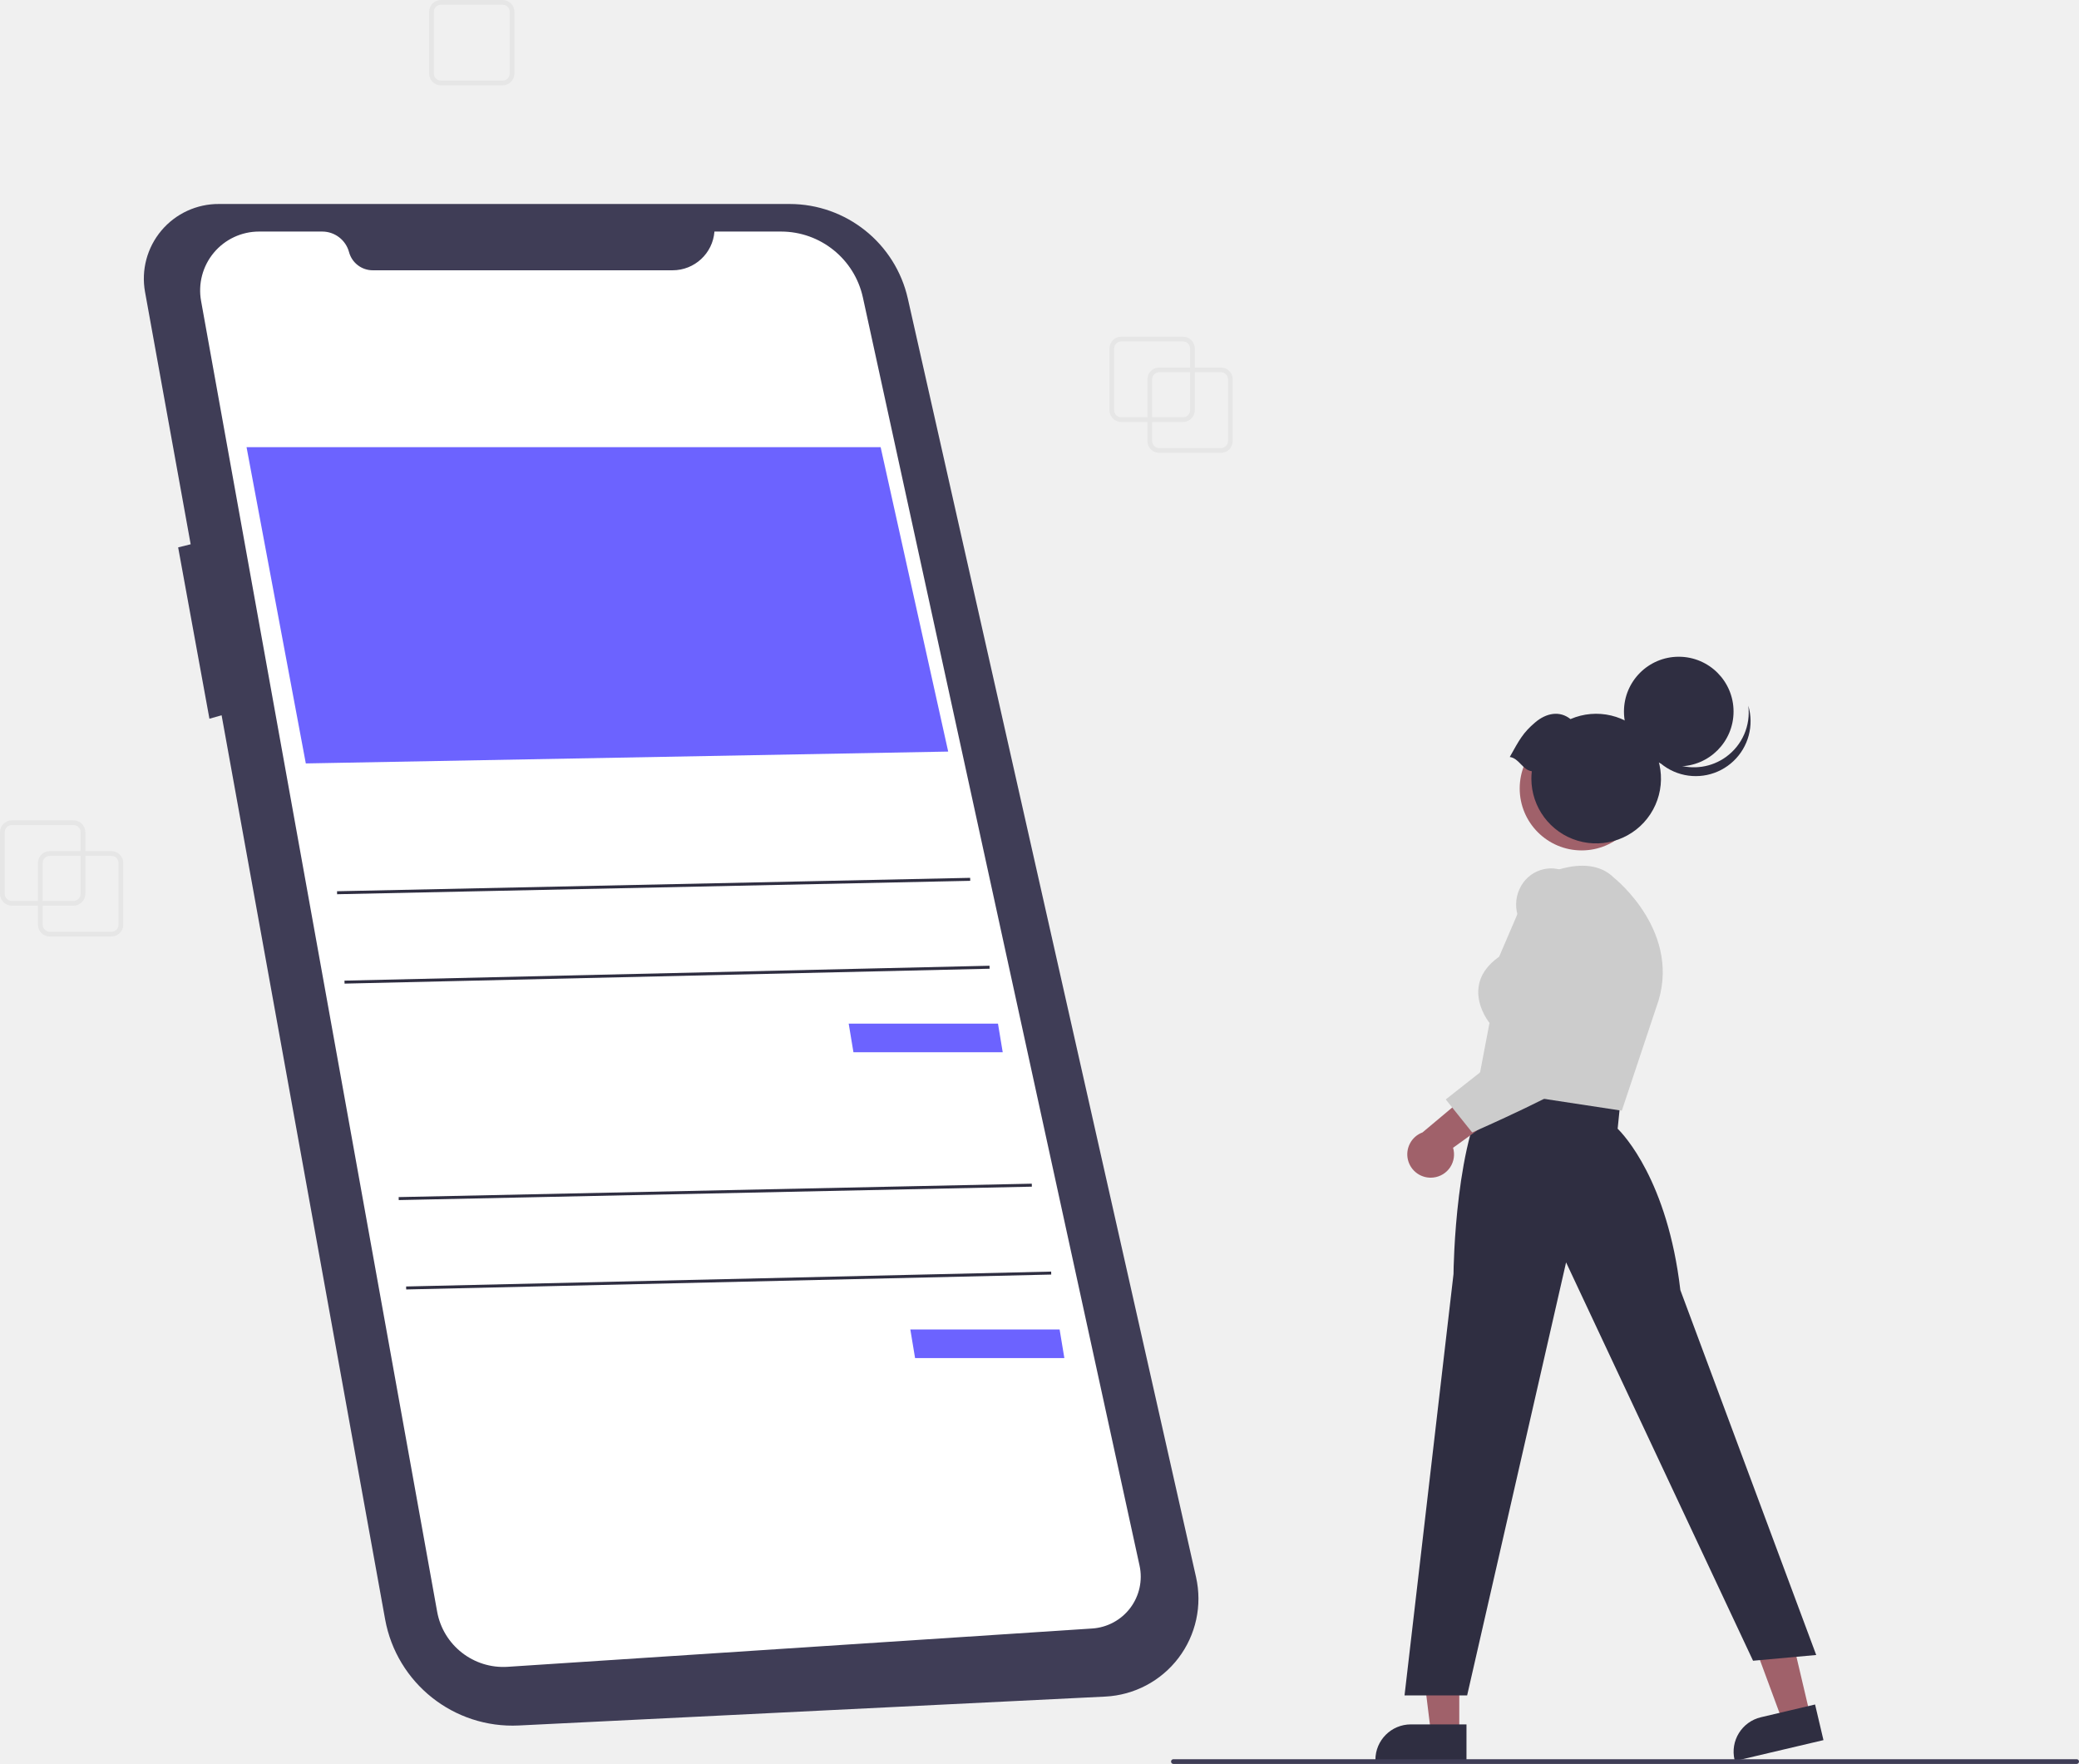
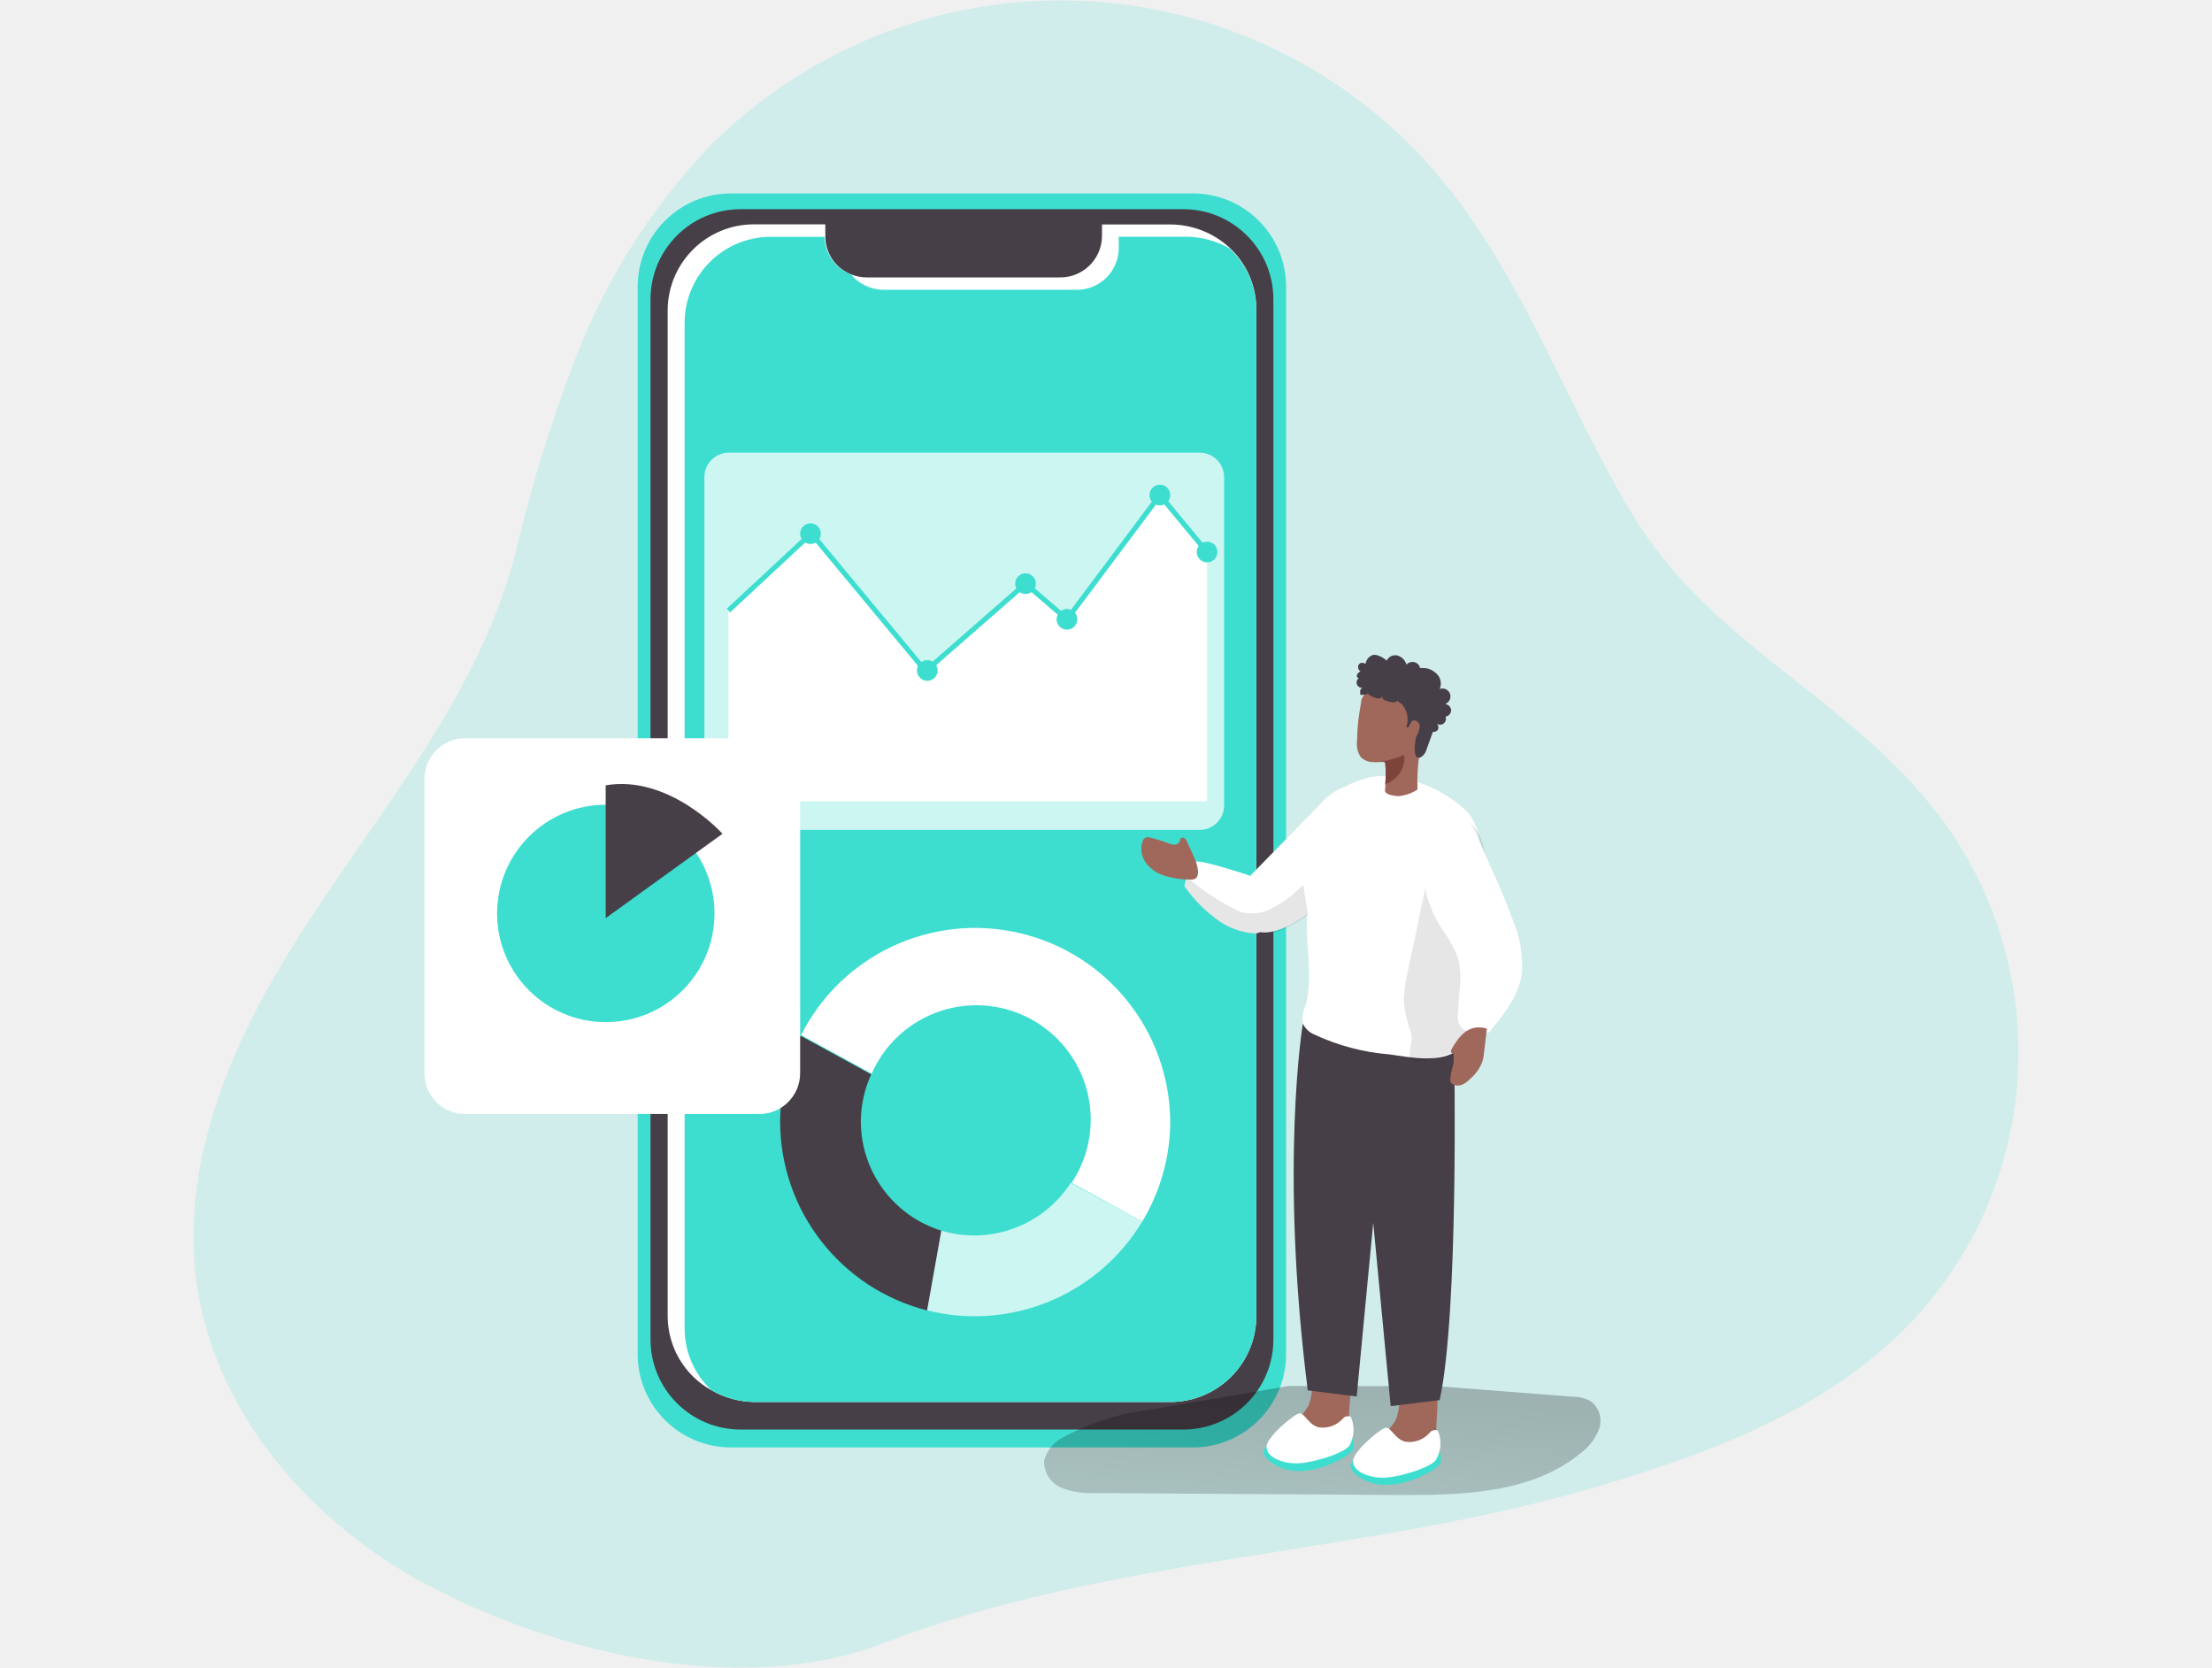
- <svg xmlns="http://www.w3.org/2000/svg" id="b142cff6-7277-4db1-8c84-b82a10fcabd4" data-name="Layer 1" width="876.972" height="744" viewBox="0 0 876.972 744">
-   <path d="M676.514,269h-26a5.006,5.006,0,0,1-5-5V238a5.006,5.006,0,0,1,5-5h26a5.006,5.006,0,0,1,5,5v26A5.006,5.006,0,0,1,676.514,269Zm-26-34a3.003,3.003,0,0,0-3,3v26a3.003,3.003,0,0,0,3,3h26a3.003,3.003,0,0,0,3-3V238a3.003,3.003,0,0,0-3-3Z" transform="translate(-161.5138 -78)" fill="#e6e6e6" />
-   <path d="M373.514,114h-26a5.006,5.006,0,0,1-5-5V83a5.006,5.006,0,0,1,5-5h26a5.006,5.006,0,0,1,5,5v26A5.006,5.006,0,0,1,373.514,114Zm-26-34a3.003,3.003,0,0,0-3,3v26a3.003,3.003,0,0,0,3,3h26a3.003,3.003,0,0,0,3-3V83a3.003,3.003,0,0,0-3-3Z" transform="translate(-161.5138 -78)" fill="#e6e6e6" />
-   <path d="M660.514,256h-26a5.006,5.006,0,0,1-5-5V225a5.006,5.006,0,0,1,5-5h26a5.006,5.006,0,0,1,5,5v26A5.006,5.006,0,0,1,660.514,256Zm-26-34a3.003,3.003,0,0,0-3,3v26a3.003,3.003,0,0,0,3,3h26a3.003,3.003,0,0,0,3-3V225a3.003,3.003,0,0,0-3-3Z" transform="translate(-161.5138 -78)" fill="#e6e6e6" />
-   <path d="M208.514,473h-26a5.006,5.006,0,0,1-5-5V442a5.006,5.006,0,0,1,5-5h26a5.006,5.006,0,0,1,5,5v26A5.006,5.006,0,0,1,208.514,473Zm-26-34a3.003,3.003,0,0,0-3,3v26a3.003,3.003,0,0,0,3,3h26a3.003,3.003,0,0,0,3-3V442a3.003,3.003,0,0,0-3-3Z" transform="translate(-161.5138 -78)" fill="#e6e6e6" />
-   <path d="M192.514,460h-26a5.006,5.006,0,0,1-5-5V429a5.006,5.006,0,0,1,5-5h26a5.006,5.006,0,0,1,5,5v26A5.006,5.006,0,0,1,192.514,460Zm-26-34a3.003,3.003,0,0,0-3,3v26a3.003,3.003,0,0,0,3,3h26a3.003,3.003,0,0,0,3-3V429a3.003,3.003,0,0,0-3-3Z" transform="translate(-161.5138 -78)" fill="#e6e6e6" />
-   <path d="M253.943,164.039H494.559a51.15,51.15,0,0,1,49.898,39.901L666.035,743.206a41.34,41.34,0,0,1-38.294,50.382L380.386,805.776A54.615,54.615,0,0,1,323.956,760.948l-68.967-381.268-5.131,1.466-13.196-72.265,5.281-1.32L222.693,201.136a31.493,31.493,0,0,1,31.25-37.097Z" transform="translate(-161.5138 -78)" fill="#3f3d56" />
-   <path d="M462.882,175.664h28.087a35.349,35.349,0,0,1,34.536,27.813L642.204,738.345a21.903,21.903,0,0,1-19.967,26.525l-246.554,16.159a28.367,28.367,0,0,1-29.773-23.277L246.33,204.914a24.846,24.846,0,0,1,24.452-29.25h26.645a11.726,11.726,0,0,1,11.323,8.677h0a10.352,10.352,0,0,0,9.996,7.661H445.239a17.695,17.695,0,0,0,17.643-16.338Z" transform="translate(-161.5138 -78)" fill="#fff" />
-   <polygon points="104 188.606 371.476 188.606 399.971 317 129 322 104 188.606" fill="#6c63ff" />
-   <polygon points="358 431.754 420.971 431.754 422.971 443.809 360 443.809 358 431.754" fill="#6c63ff" />
-   <rect x="303.667" y="451.084" width="267.125" height="1.257" transform="translate(-170.9793 -68.64185) rotate(-1.21314)" fill="#2f2e41" />
-   <rect x="306.803" y="488.473" width="272.164" height="1.257" transform="translate(-172.6883 -67.64407) rotate(-1.32299)" fill="#2f2e41" />
-   <polygon points="384 560.754 446.971 560.754 448.971 572.809 386 572.809 384 560.754" fill="#6c63ff" />
-   <rect x="329.667" y="580.084" width="267.125" height="1.257" transform="translate(-173.7046 -68.06247) rotate(-1.21314)" fill="#2f2e41" />
-   <rect x="332.803" y="617.473" width="272.164" height="1.257" transform="translate(-175.6598 -67.00938) rotate(-1.32299)" fill="#2f2e41" />
-   <polygon points="615.56 731.207 603.645 731.206 597.977 685.249 615.562 685.25 615.56 731.207" fill="#a0616a" />
-   <path d="M780.112,820.757l-38.419-.001v-.486a14.954,14.954,0,0,1,14.954-14.953h.001l23.465.001Z" transform="translate(-161.5138 -78)" fill="#2f2e41" />
-   <polygon points="763.576 723.405 751.979 726.136 735.926 682.702 753.043 678.671 763.576 723.405" fill="#a0616a" />
-   <path d="M930.695,811.951l-37.396,8.806-.111-.473a14.954,14.954,0,0,1,11.127-17.983l.001-0,22.84-5.378Z" transform="translate(-161.5138 -78)" fill="#2f2e41" />
-   <path d="M774.639,615.366c.023-2.395.732-58.915,16.225-80.286l.229-.315,53.992,7.449-1.207,11.863c2.375,2.31,21.055,21.83,26.449,68.054l57.308,153.915-26.642,2.422L822.127,610.449,780.392,793.084H753.981Z" transform="translate(-161.5138 -78)" fill="#2f2e41" />
-   <path d="M784.539,537.165l5.278-27.708c-1.033-1.33-5.611-7.717-4.592-15.204.665-4.884,3.58-9.167,8.668-12.734l13.68-31.92.184-.108c.921-.543,22.703-13.138,34.577-1.255.297.23,29.533,23.438,17.793,54.746L845.633,546.467Z" transform="translate(-161.5138 -78)" fill="#ccc" />
-   <path d="M766.177,574.652a9.798,9.798,0,0,0,8.275-12.54l28.251-20.354-16.912-6.433-24.235,20.315a9.851,9.851,0,0,0,4.62,19.012Z" transform="translate(-161.5138 -78)" fill="#a0616a" />
-   <path d="M771.369,541.725l43.13-33.981-12.822-43.808a15.74,15.74,0,0,1,1.589-12.458,14.558,14.558,0,0,1,9.546-6.891c7.383-1.562,14.086,2.572,19.917,12.29l.044.088c.965,2.358,23.434,57.901,6.277,69.779-16.783,11.619-55.699,28.532-56.091,28.703l-.456.197Z" transform="translate(-161.5138 -78)" fill="#ccc" />
-   <circle cx="667.177" cy="332.556" r="26.128" fill="#a0616a" />
-   <circle cx="708.139" cy="300.114" r="23.114" fill="#2f2e41" />
-   <path d="M889.59,397.255a23.116,23.116,0,0,1-35.695-12.137,23.116,23.116,0,1,0,45.09-9.479A23.107,23.107,0,0,1,889.59,397.255Z" transform="translate(-161.5138 -78)" fill="#2f2e41" />
-   <path d="M798.37,397.28c4.035-7.224,5.579-10.242,10.782-14.635,4.601-3.885,10.26-5.026,14.825-1.345a27.336,27.336,0,1,1-16.494,25.092,27.562,27.562,0,0,1,.186-3.091C803.702,402.745,802.338,397.837,798.37,397.28Z" transform="translate(-161.5138 -78)" fill="#2f2e41" />
-   <path d="M1037.486,822h-381a1,1,0,0,1,0-2h381a1,1,0,0,1,0,2Z" transform="translate(-161.5138 -78)" fill="#3f3d56" />
+ <svg xmlns="http://www.w3.org/2000/svg" id="Layer_1" data-name="Layer 1" viewBox="0 0 155.14 141.72" width="406" height="306" class="illustration styles_illustrationTablet__1DWOa">
+   <defs>
+     <linearGradient id="linear-gradient" x1="110.86" y1="88.62" x2="105.22" y2="164.69" gradientUnits="userSpaceOnUse">
+       <stop offset="0.01" />
+       <stop offset="0.08" stop-opacity="0.69" />
+       <stop offset="0.21" stop-opacity="0.32" />
+       <stop offset="1" stop-opacity="0" />
+     </linearGradient>
+   </defs>
+   <path d="M44.53,31.92a124.34,124.34,0,0,0-4.72,15.41C36.75,59.72,28.25,69.38,21.48,80c-5.6,8.75-10.16,18.89-8.93,29.21,1.36,11.35,9.74,21,19.87,26.29,11.15,5.85,26.67,9.41,38.54,4.86,19.64-7.54,41.12-7.43,61.27-13.48,9.31-2.79,18.77-6.37,25.61-13.28a33.38,33.38,0,0,0,1.67-45.12C151.66,59.25,141,55,134.56,44.23c-5.68-9.49-9.28-20.29-16.54-28.8A42.07,42.07,0,0,0,56,13.35,54.44,54.44,0,0,0,44.53,31.92Z" transform="translate(-12.35 -0.68)" fill="#3dded0" opacity="0.18" style="isolation: isolate;" />
+   <rect x="37.76" y="16.44" width="55.12" height="106.59" rx="7.93" fill="#3dded0" />
+   <rect x="38.85" y="17.78" width="52.95" height="103.73" rx="7.66" fill="#473f47" />
+   <path d="M102.7,27v85.61a7.32,7.32,0,0,1-7.39,7.24H60.06a7.5,7.5,0,0,1-3.68-1,7.21,7.21,0,0,1-3.72-6.28V27a7.33,7.33,0,0,1,7.4-7.25h6v1.06A3.48,3.48,0,0,0,68.24,24a3.57,3.57,0,0,0,1.35.26H86a3.54,3.54,0,0,0,3.58-3.5v-1h5.77a7.44,7.44,0,0,1,5.1,2A7.16,7.16,0,0,1,102.7,27Z" transform="translate(-12.35 -0.68)" fill="#fff" />
+   <path d="M102.7,27v85.61a7.32,7.32,0,0,1-7.39,7.24H60.06a7.5,7.5,0,0,1-3.68-1,7.18,7.18,0,0,1-2.28-5.23V28.05a7.32,7.32,0,0,1,7.4-7.24H66A3.48,3.48,0,0,0,68.24,24,3.62,3.62,0,0,0,71,25.31H87.41A3.54,3.54,0,0,0,91,21.8v-1h5.77a7.52,7.52,0,0,1,3.66,1A7.16,7.16,0,0,1,102.7,27Z" transform="translate(-12.35 -0.68)" fill="#3dded0" />
+   <path d="M69.08,96a9.78,9.78,0,0,1,.88-4l-6-3.28A16.4,16.4,0,0,0,62.22,96a16.58,16.58,0,0,0,12.51,16.07l1.21-6.78A9.73,9.73,0,0,1,69.08,96Z" transform="translate(-12.35 -0.68)" fill="#473f47" />
+   <path d="M93,104.51a16.63,16.63,0,0,1-18.29,7.55l1.21-6.78a9.76,9.76,0,0,0,11-4.06Z" transform="translate(-12.35 -0.68)" fill="#fff" opacity="0.73" style="isolation: isolate;" />
+   <path d="M95.38,96A16.54,16.54,0,0,1,93,104.51l-6-3.29a9.72,9.72,0,1,0-17-9.28l-6-3.28A16.58,16.58,0,0,1,95.38,96Z" transform="translate(-12.35 -0.68)" fill="#fff" />
+   <rect x="43.43" y="38.48" width="44.18" height="32.06" rx="2.07" fill="#fff" opacity="0.73" style="isolation: isolate;" />
+   <polygon points="45.47 51.9 52.52 45.34 62.23 57.05 70.73 49.61 74.25 52.64 82.15 42.08 86.16 46.92 86.16 68.11 45.47 68.11 45.47 51.9" fill="#fff" />
+   <polygon points="62.21 57.35 52.5 45.65 45.62 52.05 45.33 51.74 52.54 45.03 62.26 56.74 70.73 49.33 74.22 52.33 82.14 41.74 86.32 46.78 85.99 47.06 82.16 42.43 74.29 52.95 70.73 49.9 62.21 57.35" fill="#3dded0" />
+   <circle cx="52.45" cy="45.36" r="0.88" fill="#3dded0" />
+   <circle cx="62.38" cy="56.99" r="0.88" fill="#3dded0" />
+   <circle cx="70.73" cy="49.61" r="0.88" fill="#3dded0" />
+   <circle cx="74.25" cy="52.64" r="0.88" fill="#3dded0" />
+   <circle cx="82.15" cy="42.08" r="0.88" fill="#3dded0" />
+   <circle cx="86.16" cy="46.92" r="0.88" fill="#3dded0" />
+   <rect x="19.63" y="62.75" width="31.94" height="31.94" rx="3.47" fill="#fff" />
+   <circle cx="35.05" cy="77.64" r="9.24" fill="#3dded0" />
+   <path d="M47.39,67.43V78.72l9.93-7.17S52.8,66.51,47.39,67.43Z" transform="translate(-12.35 -0.68)" fill="#473f47" />
+   <path d="M118,118.5l11.59.9a3.16,3.16,0,0,1,1.57.4,2.11,2.11,0,0,1,.67,2.36,4.65,4.65,0,0,1-1.59,2.06c-4.2,3.43-10.11,3.56-15.54,3.53l-25.61-.16a7,7,0,0,1-2.91-.43,2.4,2.4,0,0,1-1.52-2.31,3.05,3.05,0,0,1,1.62-2,20.68,20.68,0,0,1,7.42-2.36q5.85-1,11.72-2" transform="translate(-12.35 -0.68)" fill="url(#linear-gradient)" />
+   <path d="M110.58,120.8a3.94,3.94,0,0,1-.33,1.74,2.94,2.94,0,0,1-1.26,1.18,5,5,0,0,1-3.7.36.72.72,0,0,1-.43-.25.69.69,0,0,1-.08-.37,2.79,2.79,0,0,1,1-1.74,6.07,6.07,0,0,0,1.34-1.53c.56-1.15.14-4.19,2.3-3.71C111.19,116.89,110.63,119.53,110.58,120.8Z" transform="translate(-12.35 -0.68)" fill="#a0685b" />
+   <path d="M110.88,122.87s.3.75-.07,1.19-4.25,2.85-6.86.91,3.54-2.19,3.54-2.19Z" transform="translate(-12.35 -0.68)" fill="#3dded0" />
+   <path d="M110.73,121.11a.56.56,0,0,0-.7.18A2.3,2.3,0,0,1,108,122c-.85-.21-1.19-1.19-1.61-1.19s-2.68,1.91-2.81,2.74,1,1.43,2.3,1.51,4.16-.8,4.71-1.47A2.73,2.73,0,0,0,110.73,121.11Z" transform="translate(-12.35 -0.68)" fill="#fff" />
+   <path d="M118,122a3.94,3.94,0,0,1-.33,1.74,2.88,2.88,0,0,1-1.26,1.18,5,5,0,0,1-3.7.36.72.72,0,0,1-.43-.25.67.67,0,0,1-.08-.37,2.79,2.79,0,0,1,1-1.74,6.07,6.07,0,0,0,1.34-1.53c.56-1.15.14-4.19,2.3-3.7C118.59,118.07,118,120.71,118,122Z" transform="translate(-12.35 -0.68)" fill="#a0685b" />
+   <path d="M118.28,124.05s.3.75-.07,1.19-4.25,2.85-6.86.91,3.53-2.19,3.53-2.19Z" transform="translate(-12.35 -0.68)" fill="#3dded0" />
+   <path d="M118.13,122.29a.56.56,0,0,0-.7.18,2.28,2.28,0,0,1-2.08.75c-.85-.21-1.19-1.19-1.61-1.19s-2.68,1.91-2.81,2.74,1,1.43,2.3,1.51,4.16-.8,4.71-1.47A2.73,2.73,0,0,0,118.13,122.29Z" transform="translate(-12.35 -0.68)" fill="#fff" />
+   <path d="M119.52,90.13s.41,22.16-1.24,29.56l-4.16.51-2.89-30.35Z" transform="translate(-12.35 -0.68)" fill="#473f47" />
+   <path d="M106.65,87.71s-2,12,.42,31.15l4.16.52L114.12,89Z" transform="translate(-12.35 -0.68)" fill="#473f47" />
+   <path d="M101.77,78.17c0,.8.31,1.5,1,1.73l.18,0c1.28.26,3-.72,4.13-1.57a17,17,0,0,0,1.39-1.13V68.68l-6.22,6.37A9.91,9.91,0,0,0,101.77,78.17Z" transform="translate(-12.35 -0.68)" fill="#fff" />
+   <path d="M107,78.36c0,.39,0,.8,0,1.2,0,2.22.51,4.5-.15,6.67a2.46,2.46,0,0,0-.18,1.48,1.84,1.84,0,0,0,.93.89,18.61,18.61,0,0,0,6.4,1.7c1.65.23,4,.72,5.53-.17a2.79,2.79,0,0,0,1.08-1.79,33.52,33.52,0,0,0,1-7c0-.31,0-.61.06-.92q.19-3.18.13-6.36c0-1.53-.15-3.2-1.15-4.36a11,11,0,0,0-5.88-2.93,7,7,0,0,0-1.94-.1,7.92,7.92,0,0,0-2.61.89,4.35,4.35,0,0,0-2.32,1.85,13.06,13.06,0,0,0-1.09,3.5,12.79,12.79,0,0,0-.06,3.44c.06.57.2,1.12.26,1.68C107,78.15,107,78.25,107,78.36Z" transform="translate(-12.35 -0.68)" fill="#fff" />
+   <path d="M116.06,90.88c.64.19,2.12-.4,2.61-.48.29-.06.56-.2.85-.27,1.47-.37,1.64-4.48,1.78-5.59a76.69,76.69,0,0,0,1-8.9,9.69,9.69,0,0,0-.39-3.35,3.86,3.86,0,0,0-2.19-2.44c-1.87-.68-2.43,5.24-2.69,6.47L115.63,83a15.28,15.28,0,0,0-.39,2.5,8.88,8.88,0,0,0,.63,3c.17.58-.3,1.7-.07,2.13A.37.37,0,0,0,116.06,90.88Z" transform="translate(-12.35 -0.68)" fill="#020202" opacity="0.1" />
+   <path d="M111.55,65a1.44,1.44,0,0,0,.9.45,5.08,5.08,0,0,0,.87,0h.17a.14.14,0,0,1,.17.15,10.12,10.12,0,0,1,0,1.74h0l0,.32a.61.61,0,0,0,0,.33.59.59,0,0,0,.35.23,2.67,2.67,0,0,0,.79.13,3.5,3.5,0,0,0,1.6-.56,15.49,15.49,0,0,1,.16-3A15.9,15.9,0,0,0,117,61a2.56,2.56,0,0,0-.53-1.39,2.52,2.52,0,0,0-1.89-.68,4.81,4.81,0,0,0-2.59.71,1,1,0,0,0-.39.77c-.09.5-.17,1-.23,1.51s-.1,1.16-.11,1.74A2.05,2.05,0,0,0,111.55,65Z" transform="translate(-12.35 -0.68)" fill="#a0685b" />
+   <path d="M112.57,59.91l.14.05a1,1,0,0,0,.39.09.37.37,0,0,0,.33-.18.26.26,0,0,0,.08.26.64.64,0,0,0,.26.13,2.07,2.07,0,0,0,.49.12.69.69,0,0,0,.46-.13c.11.14.29.21.4.35a1.82,1.82,0,0,1,.33.59,2.06,2.06,0,0,1,0,1.32c.25.09.3-.35.49-.54s.62.07.65.38a1.92,1.92,0,0,1-.27.88c-.16.36-.42,2.44.51,1.71a1.26,1.26,0,0,0,.35-.59l.53-1.47a.4.4,0,0,0,.44-.21.42.42,0,0,0-.12-.48.5.5,0,0,0,.75-.6.56.56,0,0,0,.48-.55.57.57,0,0,0-.51-.52.68.68,0,0,0-.46-1.28,1.16,1.16,0,0,0-.39-1.4,1.59,1.59,0,0,0-1-.38c-.07,0-.21,0-.26,0s-.07-.17-.1-.21a.67.67,0,0,0-.41-.29.7.7,0,0,0-.67.21,1.12,1.12,0,0,0-.75-.77.81.81,0,0,0-.93.43,1.93,1.93,0,0,0-.7-.42.92.92,0,0,0-.46-.06.88.88,0,0,0-.62.72c-.07,0-.15,0-.23-.05a.35.35,0,0,0-.41.26.45.45,0,0,0,.19.47.59.59,0,0,0-.29.27c-.05.12,0,.3.16.3a.45.45,0,0,0,.36.81.3.3,0,0,0-.24.21.69.69,0,0,0,0,.32.11.11,0,0,0,0,.08.11.11,0,0,0,.09,0c.21,0,.46,0,.57-.14,0,.09.08.16.17.19Z" transform="translate(-12.35 -0.68)" fill="#473f47" />
+   <path d="M113.32,65.43h.17a.14.14,0,0,1,.17.15,10.12,10.12,0,0,1,0,1.74h0a2.33,2.33,0,0,0,1.61-2.47,9.71,9.71,0,0,1-2,.58Z" transform="translate(-12.35 -0.68)" fill="#7d443c" />
+   <path d="M96.58,76a12.24,12.24,0,0,0,3,3,6,6,0,0,0,2.81,1,1,1,0,0,0,.39,0,1.06,1.06,0,0,0,.54-.37,3.11,3.11,0,0,0,.72-1.78c.07-1.7-1.78-2.7-1.78-2.7S98,73.71,97.54,73.93c-.27.12-.53.71-.71,1.23S96.58,76,96.58,76Z" transform="translate(-12.35 -0.68)" fill="#fff" />
+   <path d="M96.58,76a12.24,12.24,0,0,0,3,3,6,6,0,0,0,2.81,1,1,1,0,0,0,.39,0l.18,0c1.28.26,3-.72,4.13-1.57v0l-.4-2.56a10.1,10.1,0,0,1-2.64,2,3.68,3.68,0,0,1-2.26.42,2.24,2.24,0,0,1-.61-.18,19.87,19.87,0,0,1-4.33-2.83C96.68,75.59,96.58,76,96.58,76Z" transform="translate(-12.35 -0.68)" fill="#020202" opacity="0.1" />
+   <path d="M124.45,78.75a9.87,9.87,0,0,1,.82,4.68c-.28,1.92-1.56,3.53-2.79,5-1,.15-2.23.13-2.58-.79a2.31,2.31,0,0,1-.06-.91l.14-2a7.36,7.36,0,0,0-.14-2.65,11.63,11.63,0,0,0-1.49-2.63,10.17,10.17,0,0,1-1.5-4.63c-.11-1.55,1.06-6.53,3.33-5,.94.61,1.78,3.17,2.28,4.2Q123.57,76.35,124.45,78.75Z" transform="translate(-12.35 -0.68)" fill="#fff" />
+   <path d="M119.32,89.81a.5.5,0,0,0-.08.26c0,.09.11.18.2.14.23.71-.25,1.46-.25,2.21a.62.62,0,0,0,0,.19.5.5,0,0,0,.17.21.91.91,0,0,0,.85.05,2.28,2.28,0,0,0,.71-.53,3.56,3.56,0,0,0,1-1.44,4.22,4.22,0,0,0,.14-.79l.24-2C120.79,87.68,120,88.65,119.32,89.81Z" transform="translate(-12.35 -0.68)" fill="#a0685b" />
+   <path d="M96.84,72.3a.75.75,0,0,0-.22-.35.26.26,0,0,0-.36,0,.67.67,0,0,0-.07.24.46.46,0,0,1-.45.28,1.34,1.34,0,0,1-.55-.13,13.52,13.52,0,0,0-1.53-.47.59.59,0,0,0-.37,0,.52.52,0,0,0-.26.32,2,2,0,0,0,.32,1.88A3.15,3.15,0,0,0,95,75.15a7.62,7.62,0,0,0,2,.29.89.89,0,0,0,.49-.06C98.26,74.9,97.05,72.82,96.84,72.3Z" transform="translate(-12.35 -0.68)" fill="#a0685b" />
</svg>
